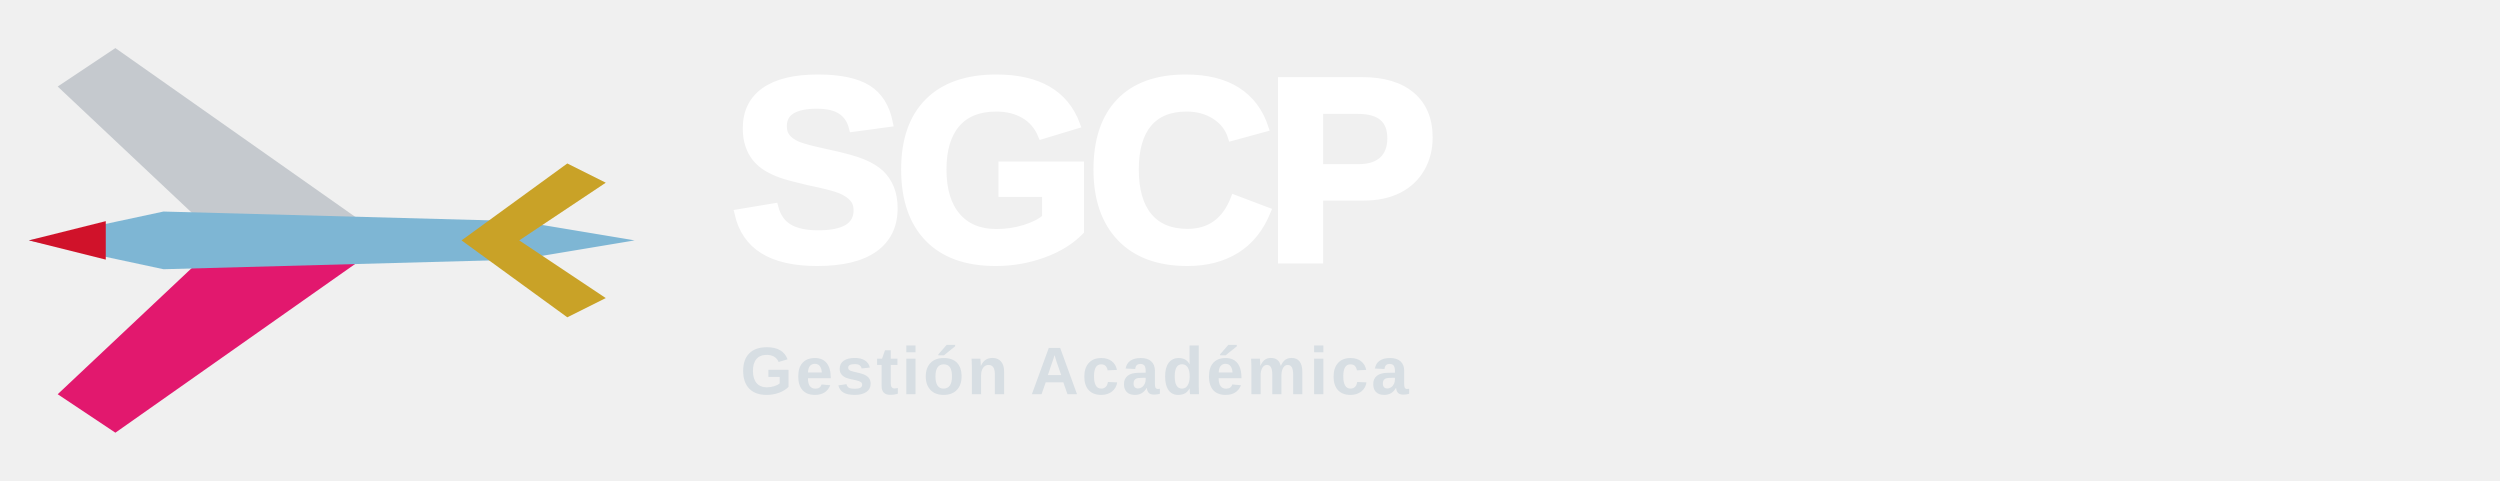
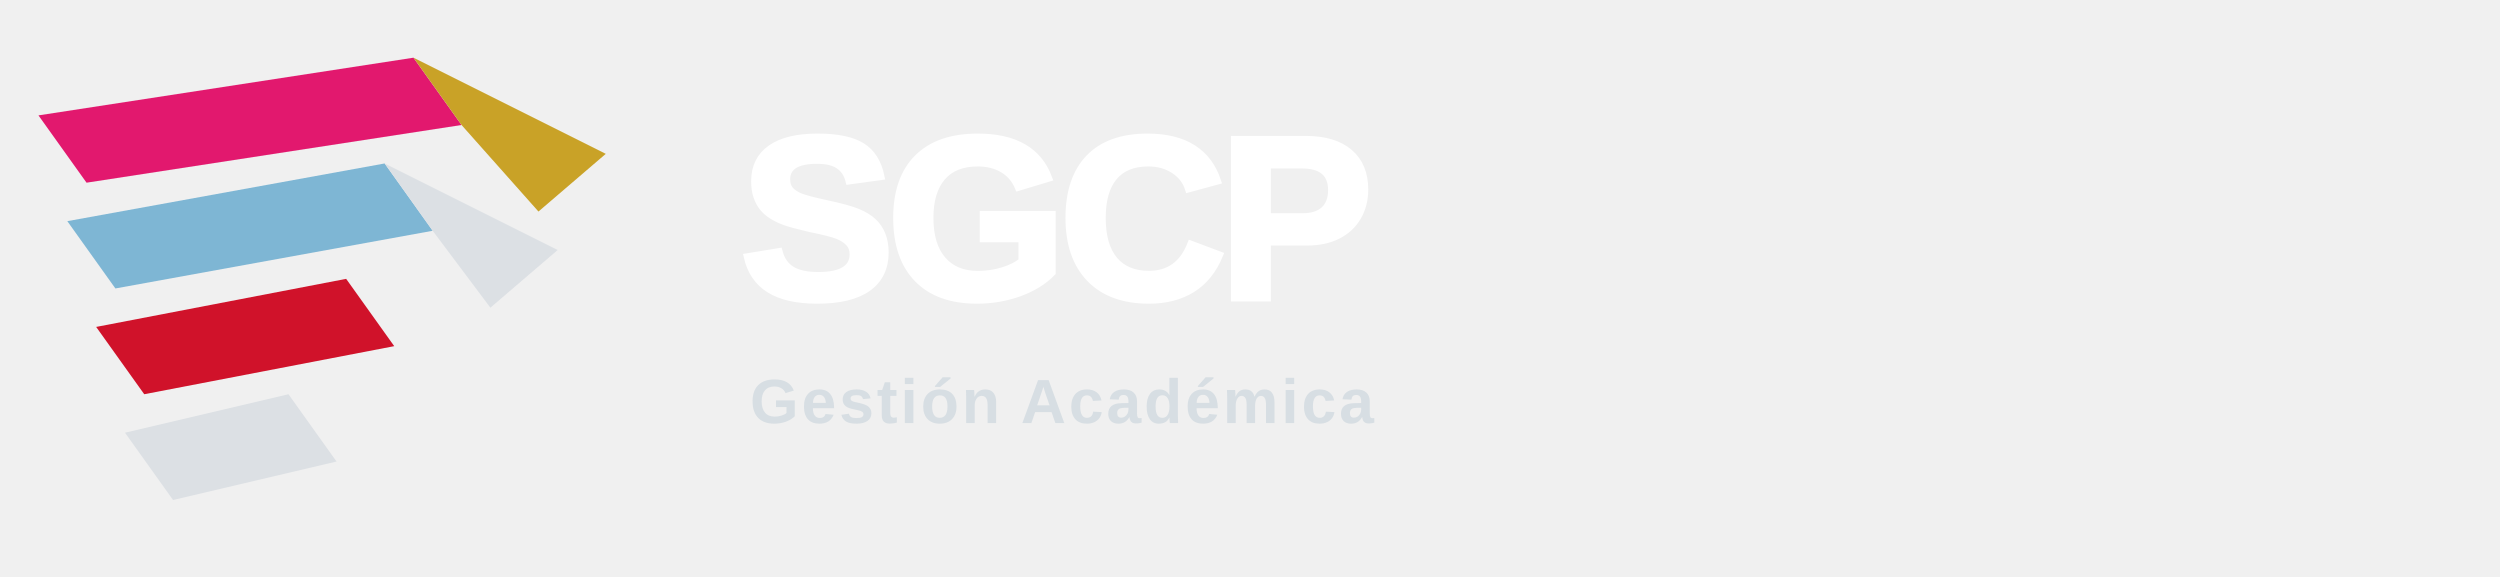
- <svg xmlns="http://www.w3.org/2000/svg" viewBox="0 0 520 100" role="img" aria-labelledby="sgcpLightTitle">
-   <polygon fill="#c5c9ce" points="46,50 78,48 24,10 12,18" />
-   <polygon fill="#e2186e" points="46,50 78,52 24,90 12,82" />
-   <polygon fill="#7eb6d4" points="6,50 34,44 108,46 132,50 108,54 34,56" />
-   <polygon fill="#c9a227" points="96,50 118,34 126,38 108,50 126,62 118,66" />
-   <polygon fill="#d0122a" points="6,50 22,46 22,54" />
-   <text x="152" y="54" fill="#ffffff" font-family="Arial Black, Arial, Helvetica, sans-serif" font-size="54" font-weight="900" letter-spacing="-2" stroke="#ffffff" stroke-width="1.6" paint-order="stroke fill">SGCP</text>
-   <text x="154" y="82" fill="#d7dee3" font-family="Arial, Helvetica, sans-serif" font-size="14" font-weight="700" letter-spacing="0.6">Gestión Académica</text>
+ <svg xmlns="http://www.w3.org/2000/svg" viewBox="0 0 520 120" role="img" aria-labelledby="sgcpLightTitle">
+   <g transform="translate(8 12)">
+     <polygon fill="#e2186e" points="0,12 78,0 88,14 10,26" />
+     <polygon fill="#c9a227" points="78,0 118,20 104,32 88,14" />
+     <polygon fill="#7eb6d4" points="6,34 72,22 82,36 16,48" />
+     <polygon fill="#dce0e4" points="72,22 108,40 94,52 82,36" />
+     <polygon fill="#d0122a" points="12,56 64,46 74,60 22,70" />
+     <polygon fill="#dce0e4" points="18,78 52,70 62,84 28,92" />
+   </g>
+   <text x="154" y="62" fill="#ffffff" font-family="Arial Black, Arial, Helvetica, sans-serif" font-size="48" font-weight="900" letter-spacing="-1.5" stroke="#ffffff" stroke-width="1.4" paint-order="stroke fill">SGCP</text>
+   <text x="156" y="88" fill="#d7dee3" font-family="Arial, Helvetica, sans-serif" font-size="13" font-weight="700" letter-spacing="0.6">Gestión Académica</text>
</svg>
